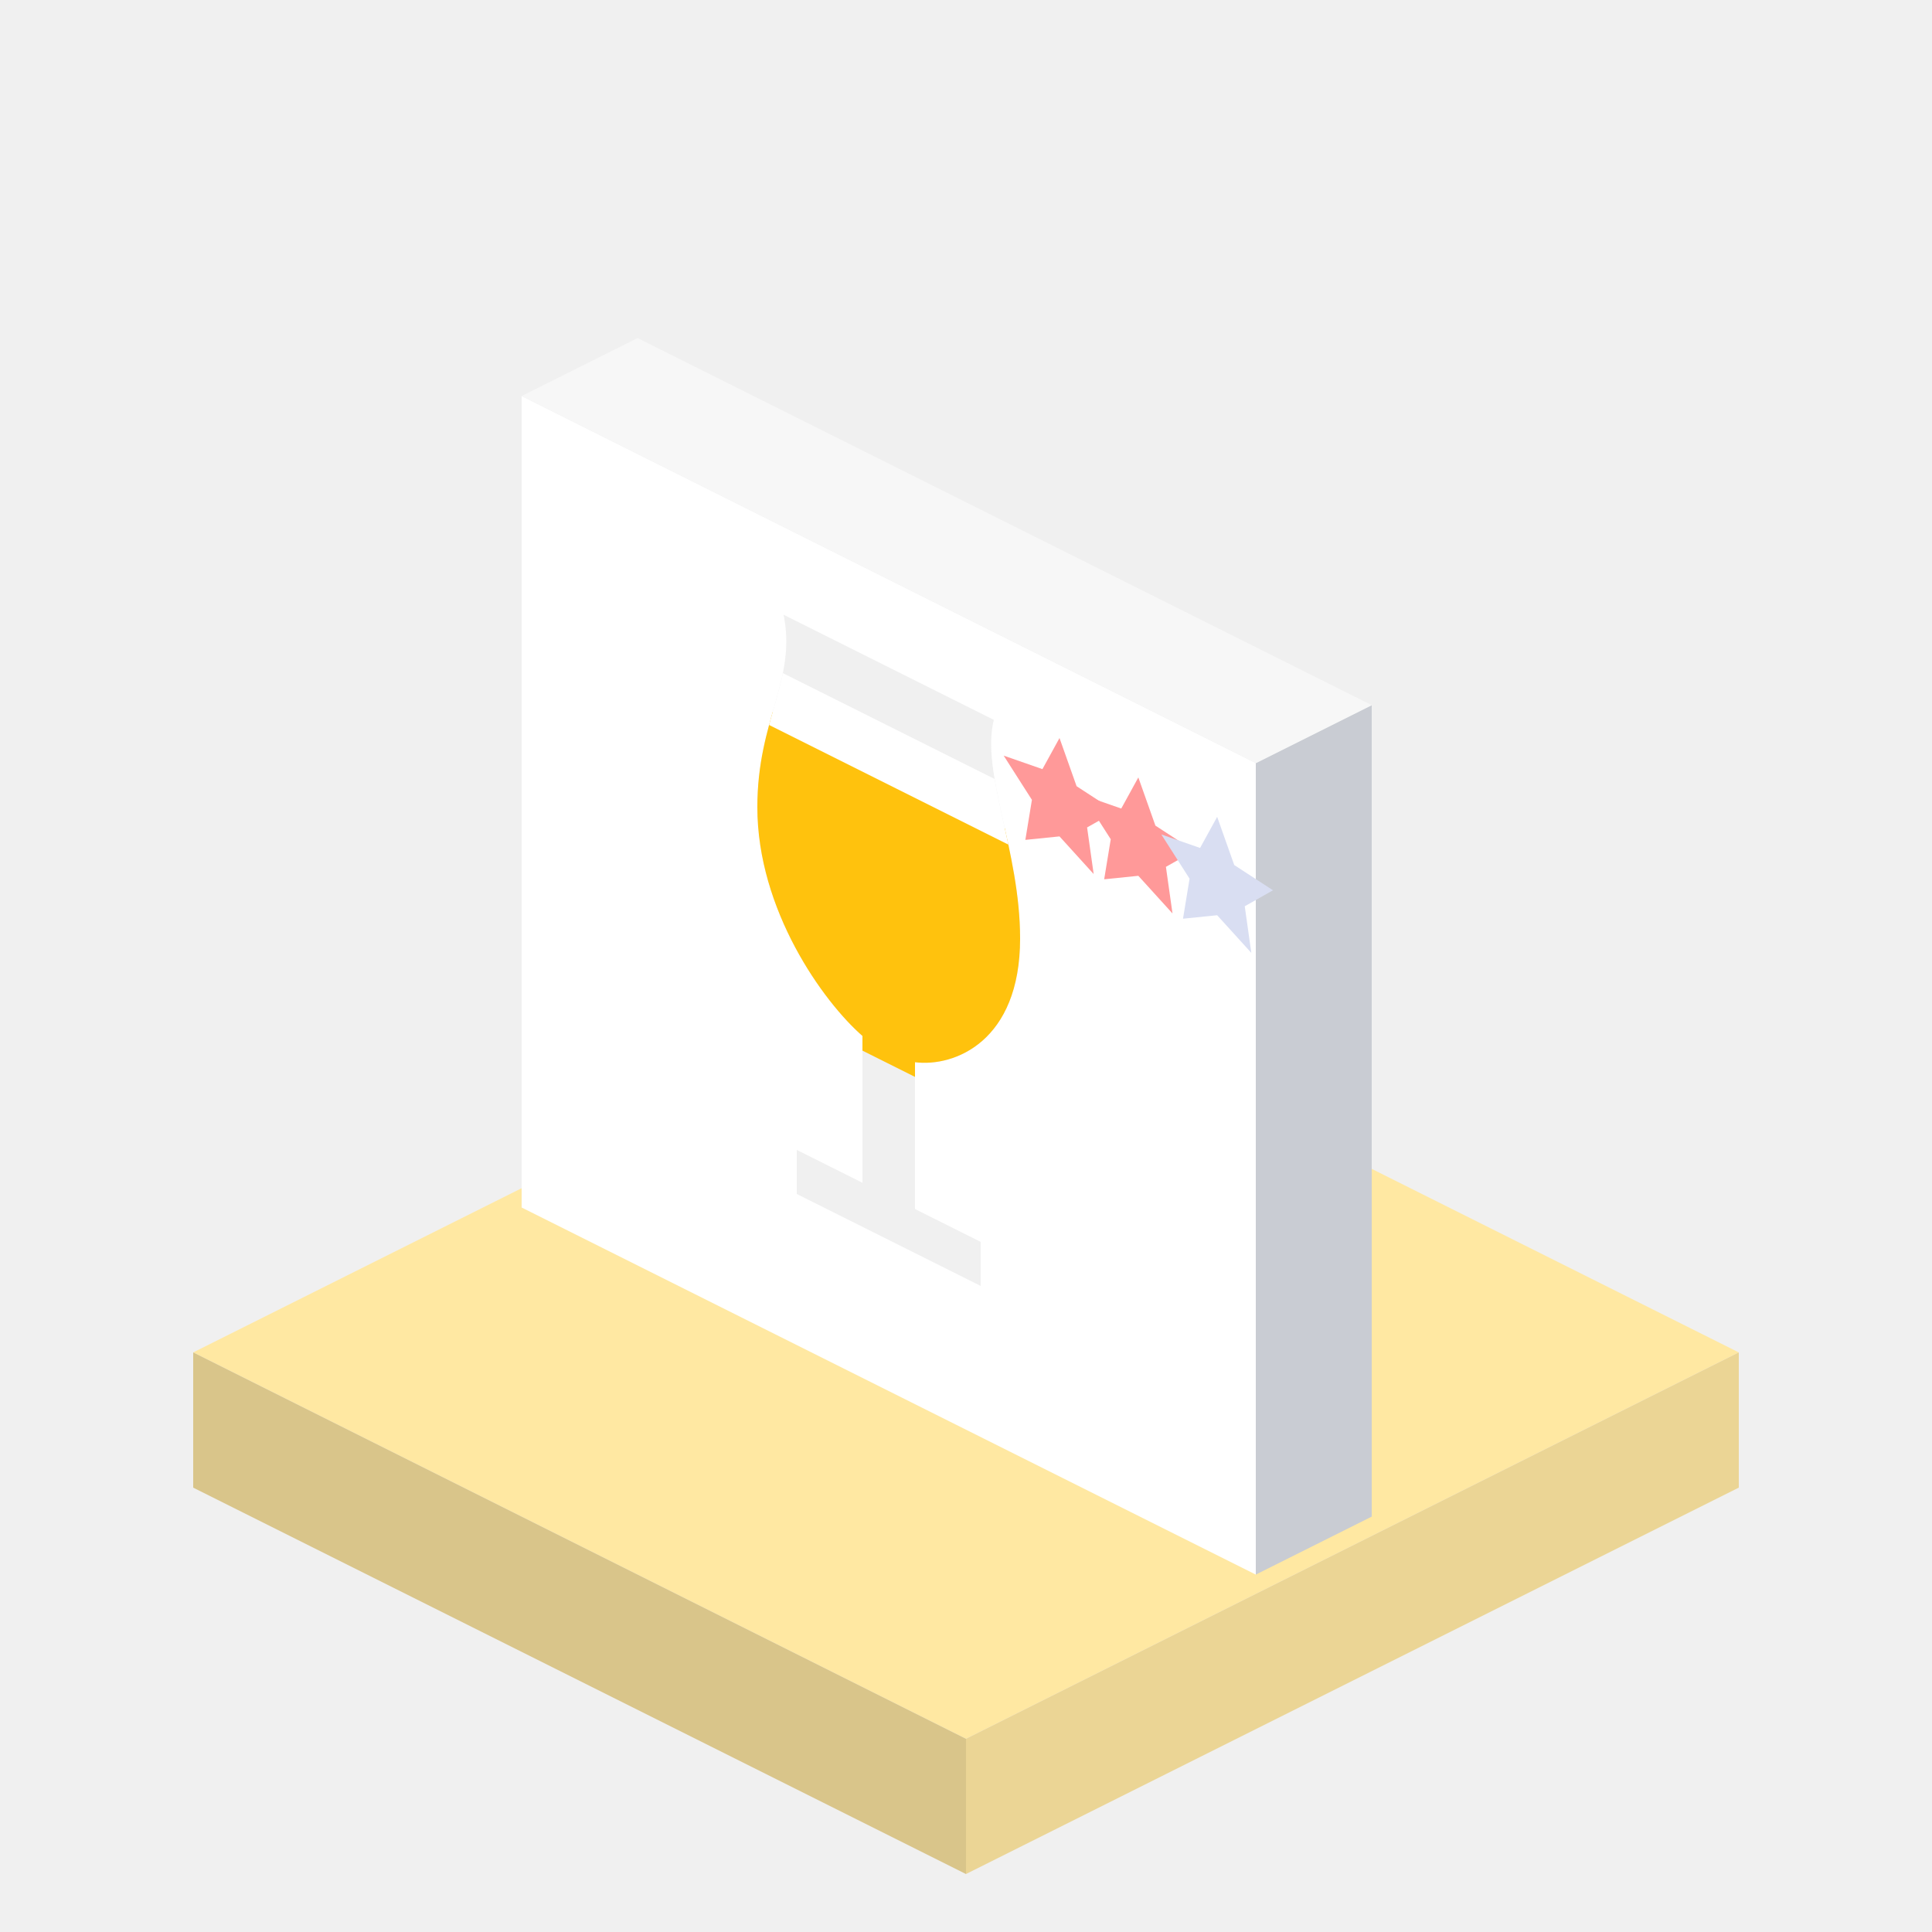
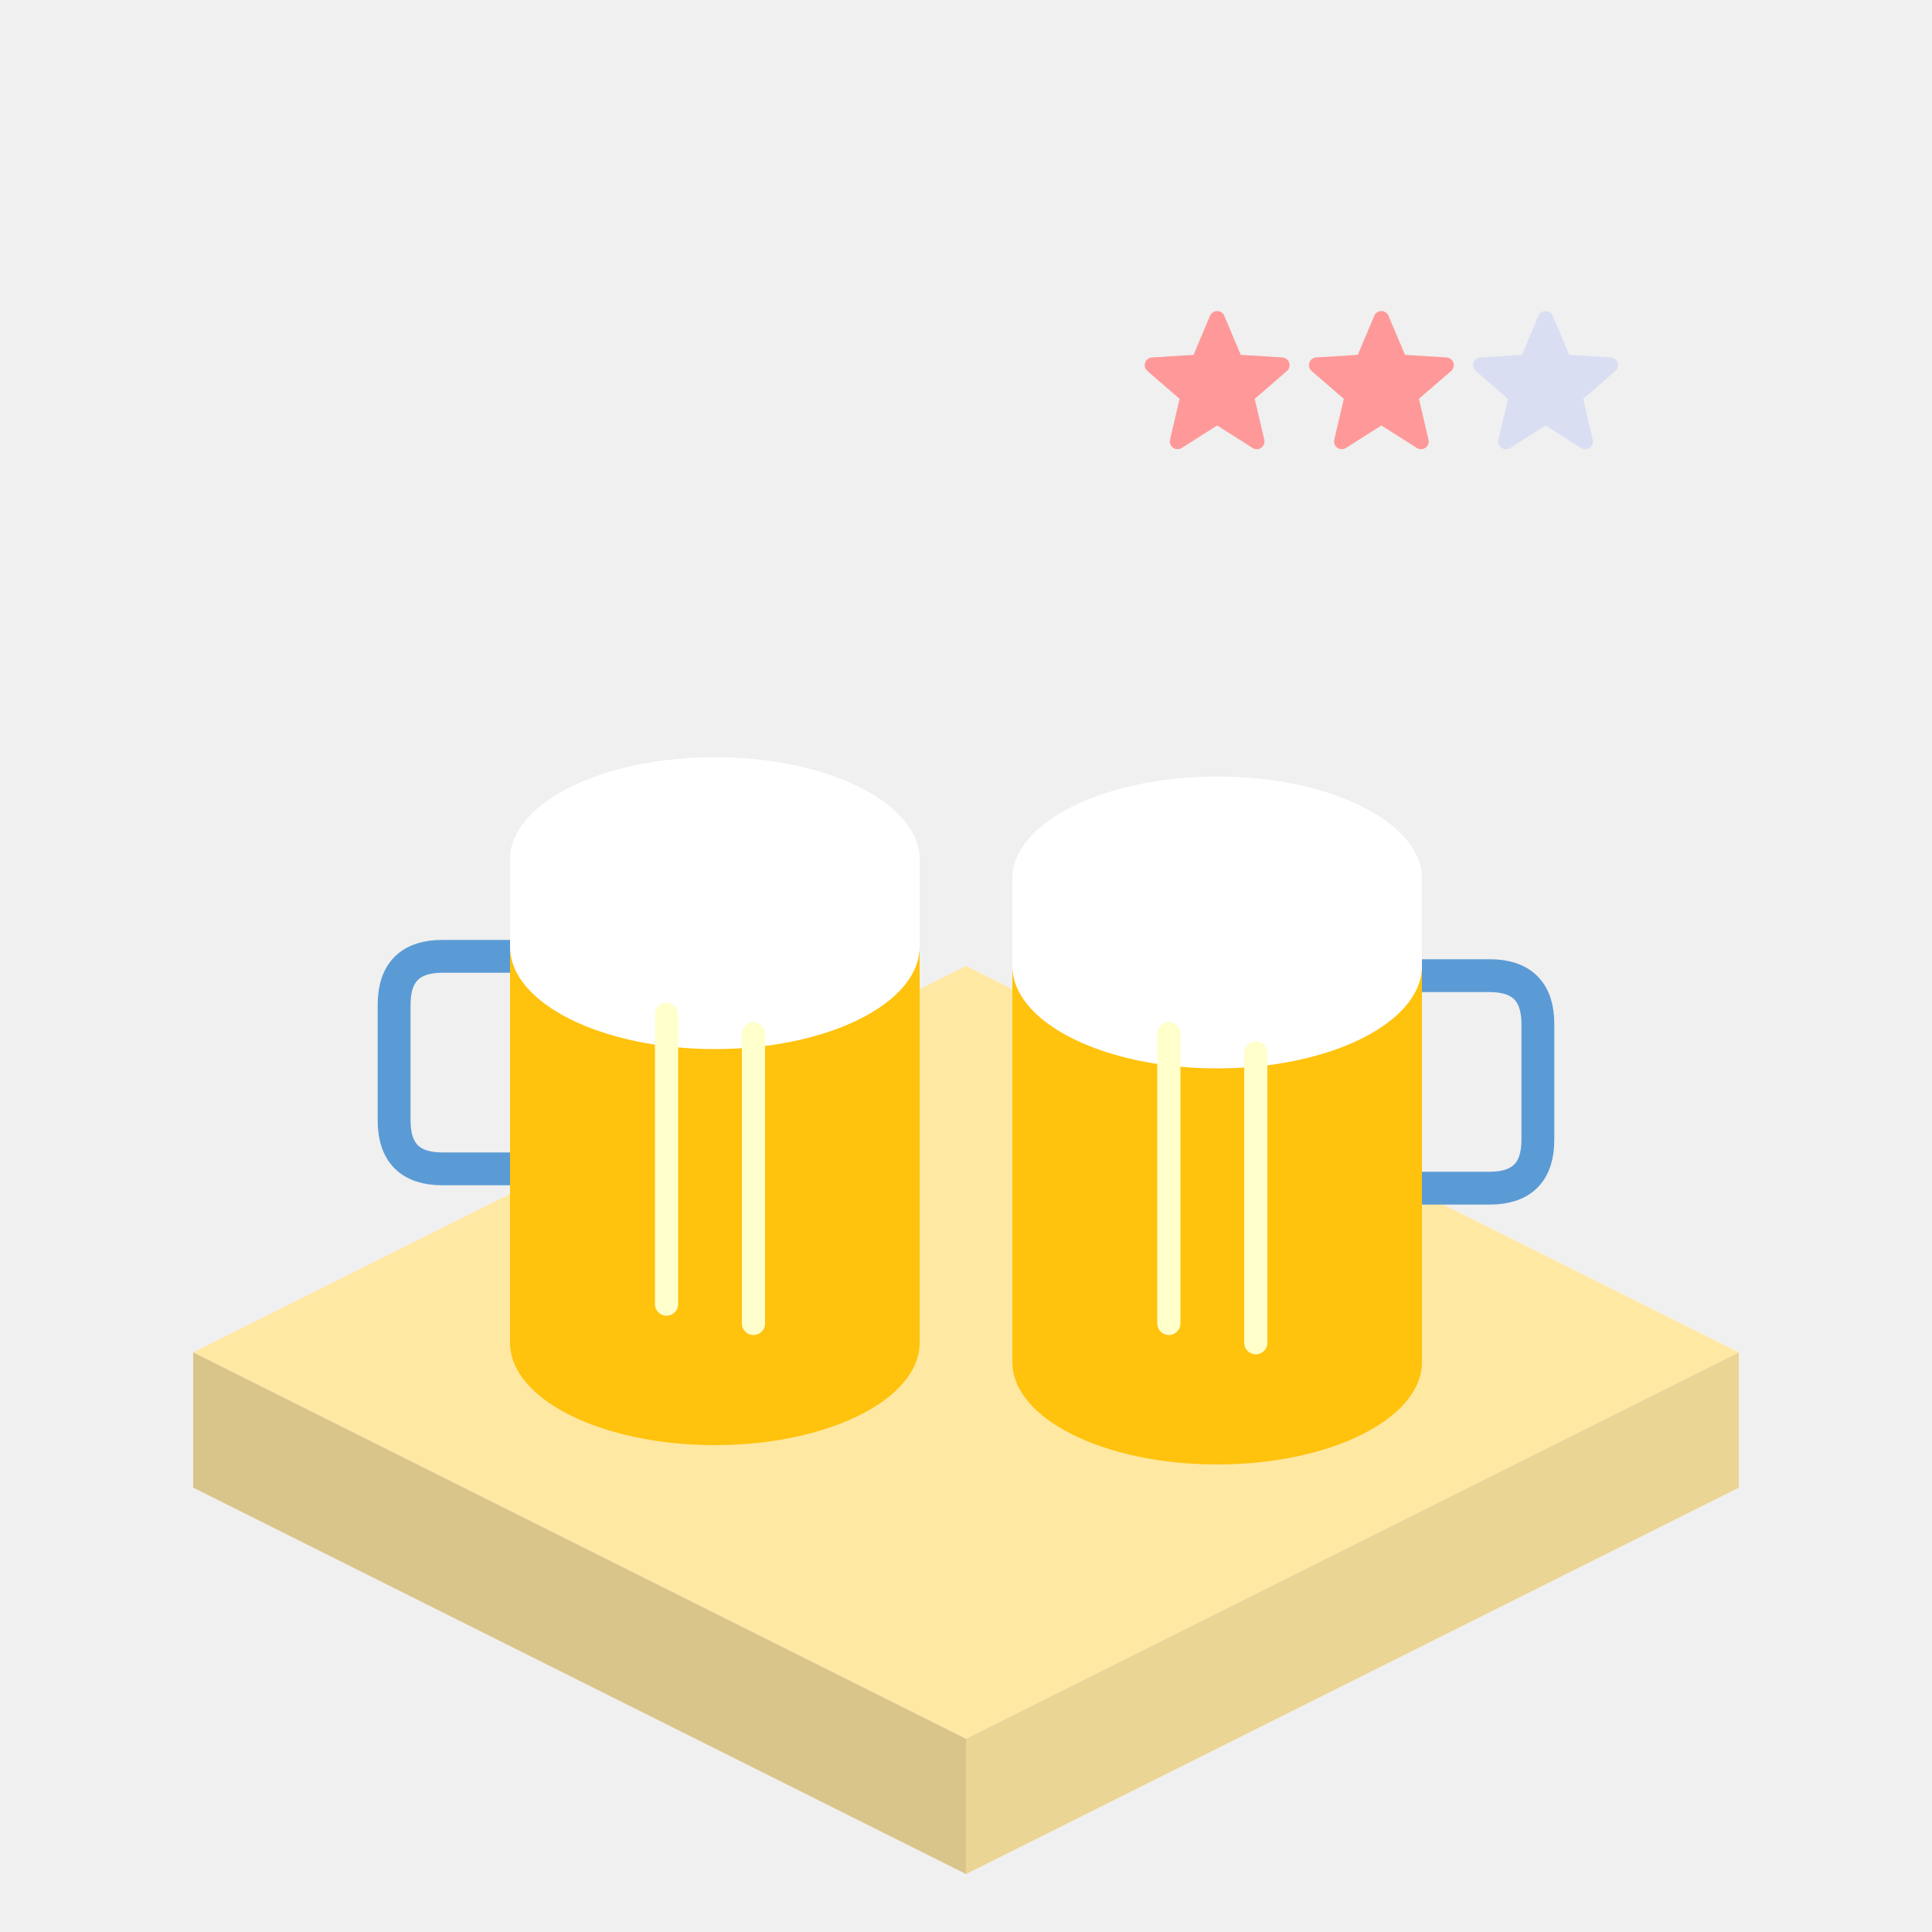
<svg xmlns="http://www.w3.org/2000/svg" viewBox="0 0 200 200">
-   <polygon points="20.0,140.0 100.0,100.0 180.0,140.0 100.0,180.0" fill="#FFE8A2" />
+   <polygon points="100.0,100.0 180.0,140.0 100.0,180.0 20.0,140.0" fill="#FFE8A2" />
  <polygon points="20.0,140.0 100.0,180.0 100.0,194.0 20.0,154.0" fill="#D9C58A" />
-   <polygon points="100.0,180.0 180.0,140.0 180.0,154.0 100.0,194.0" fill="#EBD595" />
-   <polygon points="54.0,125.0 130.0,163.0 130.0,79.0 54.0,41.0" fill="#FFFFFF" />
-   <polygon points="130.0,163.0 142.0,157.0 142.0,73.0 130.0,79.0" fill="#C9CCD3" />
-   <polygon points="54.0,41.0 66.0,35.0 142.0,73.0 130.0,79.0" fill="#F7F7F7" />
-   <g transform="matrix(0.68 0.34 0 0.76 58.00 46.00)">
-     <clipPath id="tl">
-       <path d="M34 8 C 36 16, 30 24, 30 36 C 30 50, 40 58, 46 60 V 80 H 36 v6 h28 v-6 H 54 V 60 C 60 58, 70 50, 70 36 C 70 24, 64 16, 66 8 Z" />
-     </clipPath>
-     <path d="M34 8 C 36 16, 30 24, 30 36 C 30 50, 40 58, 46 60 V 80 H 36 v6 h28 v-6 H 54 V 60 C 60 58, 70 50, 70 36 C 70 24, 64 16, 66 8 Z" fill="#EDEDED" opacity=".85" />
-     <rect x="0" y="22" width="100" height="40" fill="#FFC20D" clip-path="url(#tl)" />
-     <rect x="0" y="16" width="100" height="8" fill="#FFFFFF" clip-path="url(#tl)" />
-     <path d="M76 6 l2.6 5.4 l5.9 .8 l-4.3 4.1 l1 5.9 l-5.2 -2.8 l-5.2 2.8 l1 -5.9 l-4.3 -4.1 l5.9 -.8z" fill="#FF9999" />
-     <path d="M88 6 l2.6 5.4 l5.9 .8 l-4.3 4.1 l1 5.9 l-5.2 -2.8 l-5.2 2.8 l1 -5.9 l-4.3 -4.1 l5.9 -.8z" fill="#FF9999" />
-     <path d="M100 6 l2.6 5.4 l5.9 .8 l-4.3 4.1 l1 5.9 l-5.2 -2.8 l-5.2 2.8 l1 -5.9 l-4.3 -4.1 l5.9 -.8z" fill="#D9DEF2" />
-   </g>
+   <polygon points="180.0,140.0 100.0,180.0 100.0,194.0 180.0,154.0" fill="#EBD595" />
+   <path d="M52.8 99.0 h-7.0 q-5.0 0 -5.0 5 v12 q0 5 5.0 5 h7.0" fill="none" stroke="#5B9BD5" stroke-width="3.4" stroke-linecap="round" />
+   <ellipse cx="74.0" cy="139.0" rx="21.2" ry="10.6" fill="#FFC20D" />
+   <rect x="52.8" y="89.0" width="42.4" height="50.0" fill="#FFC20D" />
+   <ellipse cx="74.0" cy="89.0" rx="21.2" ry="10.6" fill="#FFFFFF" />
+   <ellipse cx="74.0" cy="98.0" rx="21.2" ry="10.6" fill="#FFFFFF" />
+   <rect x="52.8" y="89.0" width="42.4" height="9.0" fill="#FFFFFF" />
+   <ellipse cx="74.0" cy="89.0" rx="21.2" ry="10.6" fill="#FFFFFF" />
+   <path d="M69.0 105.0 L69.0 135.0" stroke="#FFFFCC" stroke-width="2.4" stroke-linecap="round" />
+   <path d="M78.0 107.0 L78.0 137.0" stroke="#FFFFCC" stroke-width="2.4" stroke-linecap="round" />
+   <path d="M147.2 101.0 h7.0 q5.0 0 5.0 5 v12 q0 5 -5.0 5 h-7.0" fill="none" stroke="#5B9BD5" stroke-width="3.4" stroke-linecap="round" />
+   <ellipse cx="126.0" cy="141.0" rx="21.2" ry="10.6" fill="#FFC20D" />
+   <rect x="104.8" y="91.0" width="42.4" height="50.0" fill="#FFC20D" />
+   <ellipse cx="126.0" cy="91.0" rx="21.2" ry="10.6" fill="#FFFFFF" />
+   <ellipse cx="126.0" cy="100.0" rx="21.2" ry="10.6" fill="#FFFFFF" />
+   <rect x="104.8" y="91.0" width="42.4" height="9.0" fill="#FFFFFF" />
+   <ellipse cx="126.0" cy="91.0" rx="21.2" ry="10.6" fill="#FFFFFF" />
+   <path d="M121.0 107.0 L121.0 137.0" stroke="#FFFFCC" stroke-width="2.4" stroke-linecap="round" />
+   <path d="M130.0 109.0 L130.0 139.0" stroke="#FFFFCC" stroke-width="2.4" stroke-linecap="round" />
+   <path d="M126.0,33.0 L127.9,37.5 L132.7,37.8 L129.0,41.0 L130.1,45.7 L126.0,43.1 L121.9,45.7 L123.0,41.0 L119.3,37.8 L124.1,37.5 Z" fill="#FF9999" stroke="#FF9999" stroke-width="1.6" stroke-linejoin="round" />
+   <path d="M143.0,33.0 L144.9,37.5 L149.7,37.8 L146.0,41.0 L147.1,45.7 L143.0,43.1 L138.9,45.7 L140.0,41.0 L136.3,37.8 L141.1,37.5 Z" fill="#FF9999" stroke="#FF9999" stroke-width="1.6" stroke-linejoin="round" />
+   <path d="M160.0,33.0 L161.9,37.5 L166.7,37.8 L163.0,41.0 L164.1,45.7 L160.0,43.1 L155.9,45.7 L157.0,41.0 L153.3,37.8 L158.1,37.5 Z" fill="#D9DEF2" stroke="#D9DEF2" stroke-width="1.6" stroke-linejoin="round" />
</svg>
